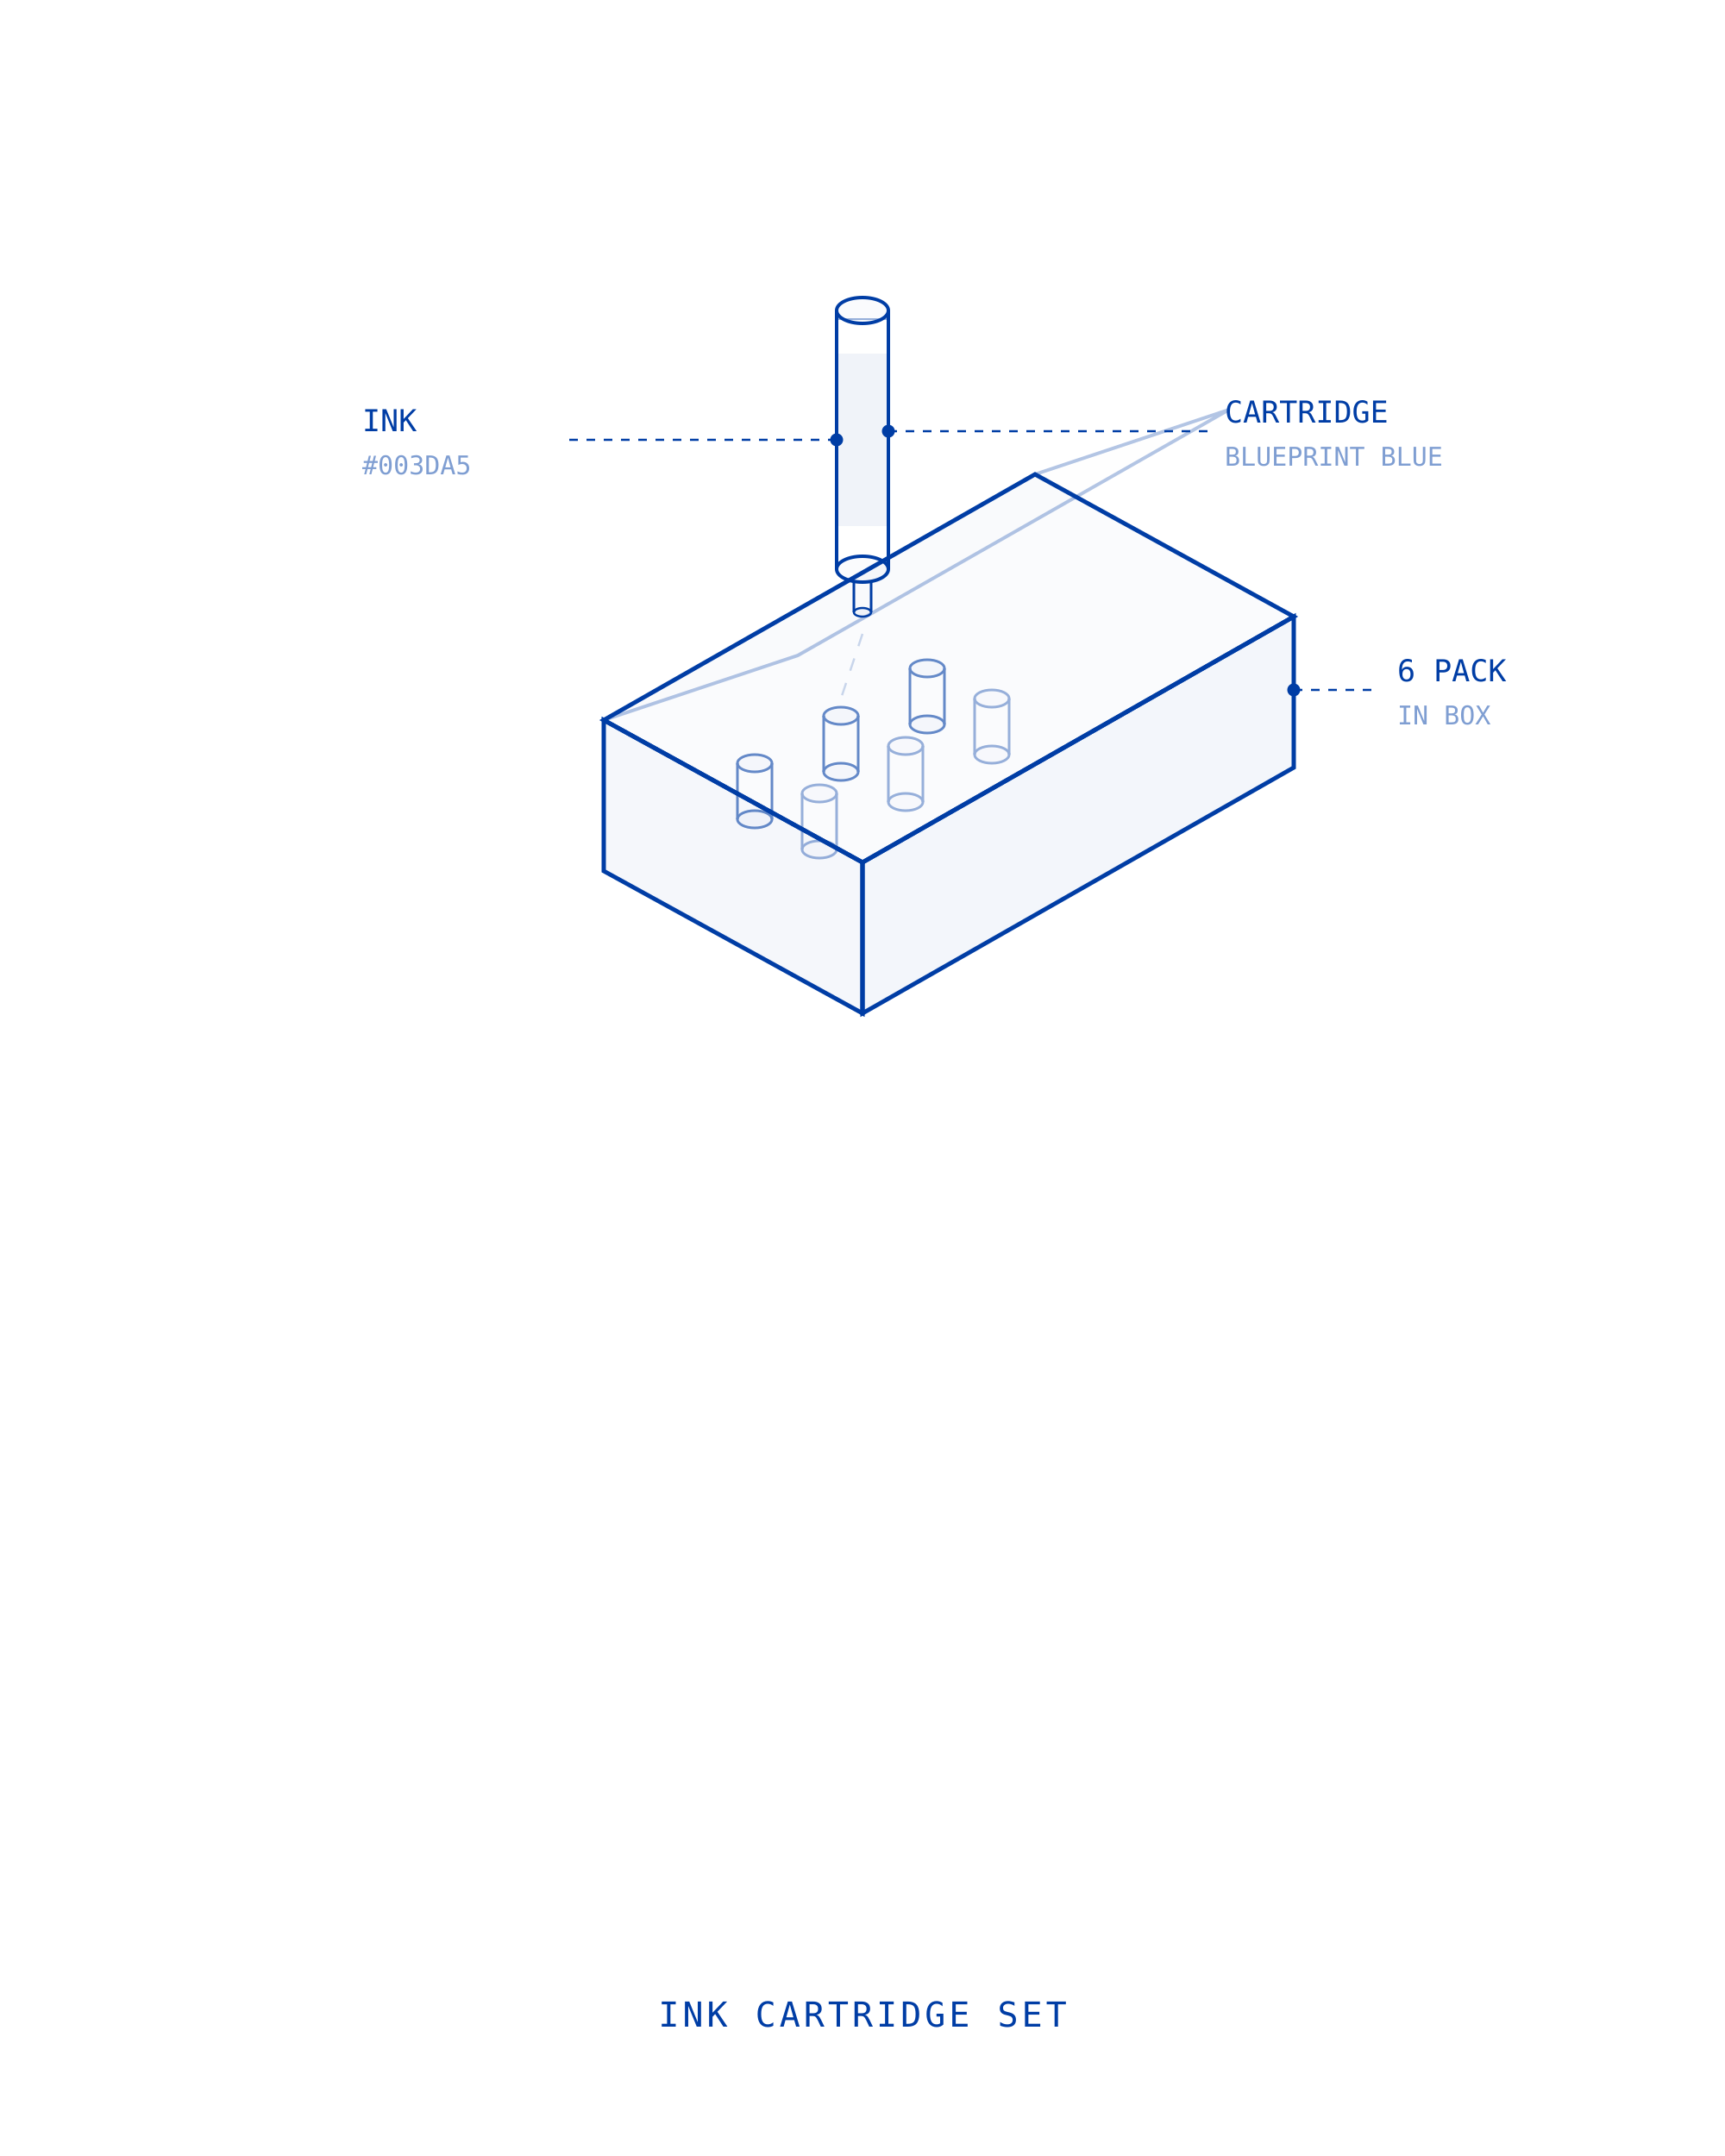
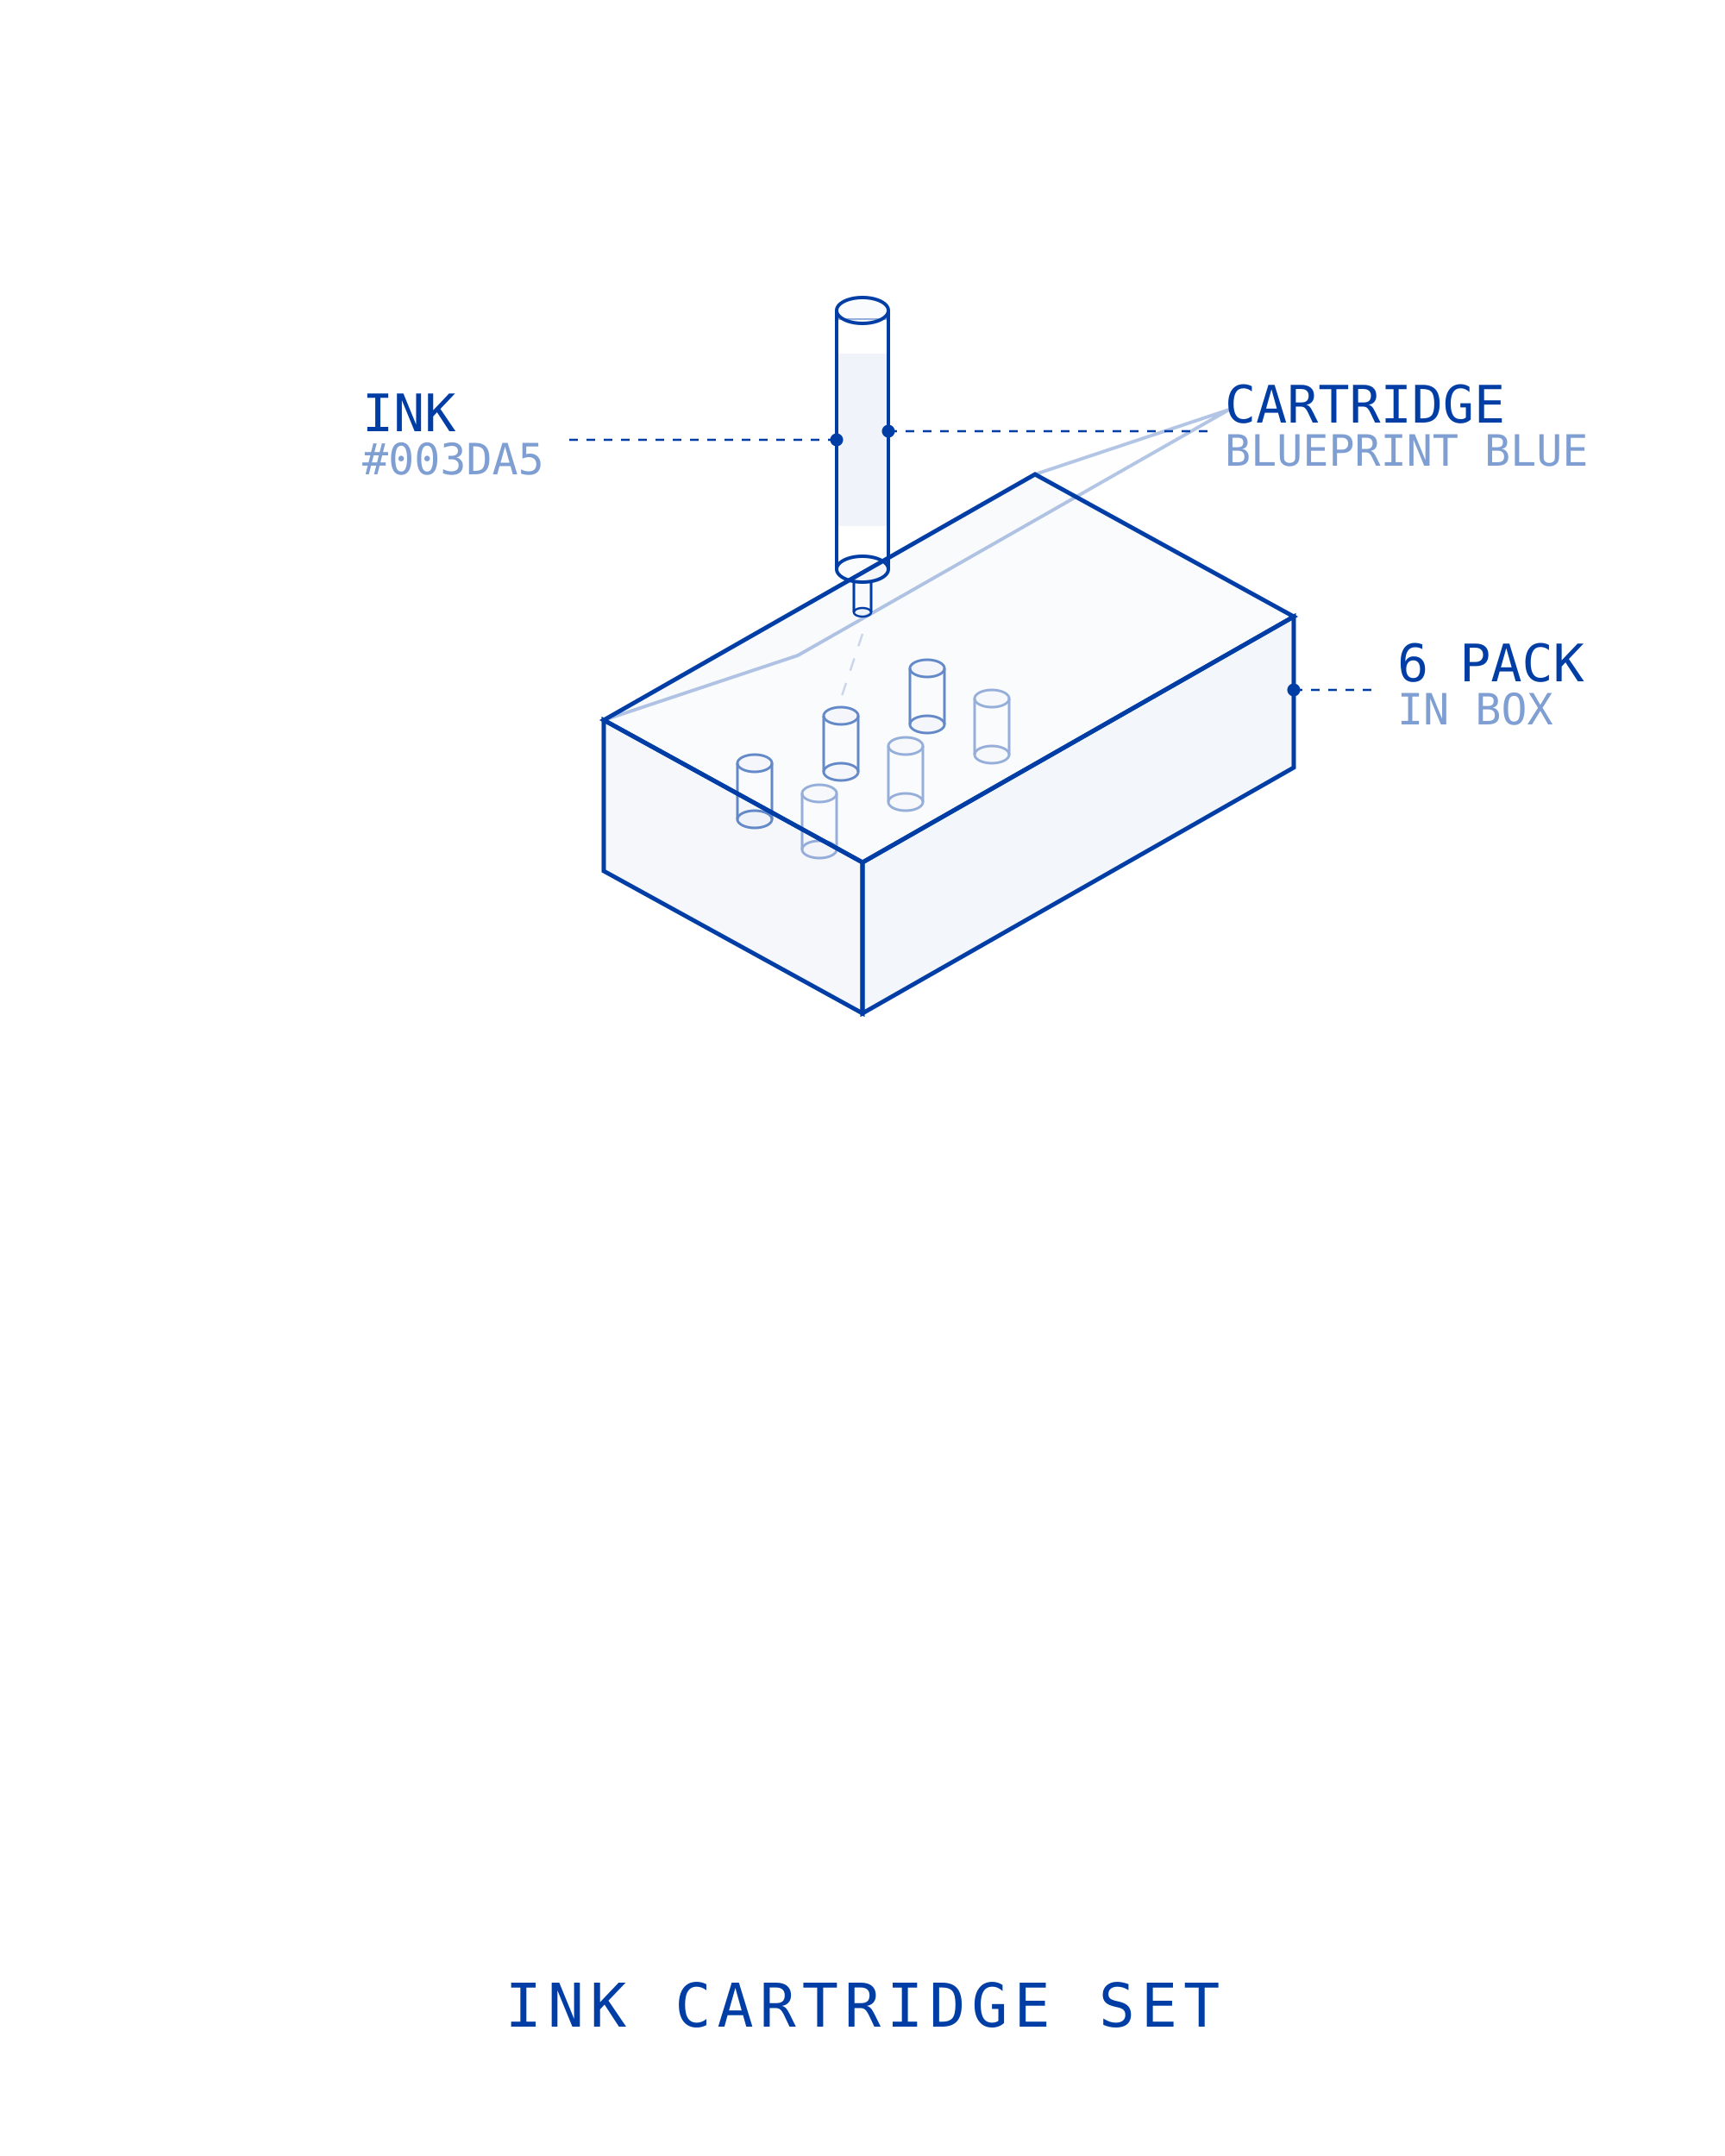
<svg xmlns="http://www.w3.org/2000/svg" viewBox="0 0 400 500" fill="none">
  <defs>
    <clipPath id="box-top-clip">
      <polygon points="200,200 300,143 240,110 140,167" />
    </clipPath>
  </defs>
  <g>
    <ellipse cx="200" cy="72" rx="6" ry="3" stroke="#003DA5" stroke-width="0.8" fill="rgba(0,61,165,0.02)" />
    <line x1="194" y1="72" x2="194" y2="132" stroke="#003DA5" stroke-width="0.8" />
    <line x1="206" y1="72" x2="206" y2="132" stroke="#003DA5" stroke-width="0.8" />
    <ellipse cx="200" cy="132" rx="6" ry="3" stroke="#003DA5" stroke-width="0.8" fill="rgba(0,61,165,0.02)" />
    <rect x="194" y="82" width="12" height="40" fill="rgba(0,61,165,0.06)" stroke="none" />
    <line x1="198" y1="135" x2="198" y2="142" stroke="#003DA5" stroke-width="0.6" />
    <line x1="202" y1="135" x2="202" y2="142" stroke="#003DA5" stroke-width="0.6" />
    <ellipse cx="200" cy="142" rx="2" ry="1" stroke="#003DA5" stroke-width="0.5" fill="rgba(0,61,165,0.04)" />
    <line x1="194" y1="74" x2="206" y2="74" stroke="#003DA5" stroke-width="0.4" opacity="0.4" />
  </g>
  <g>
    <polygon points="200,200 300,143 240,110 140,167" stroke="#003DA5" stroke-width="1" fill="rgba(0,61,165,0.02)" />
    <polygon points="200,200 300,143 300,178 200,235" stroke="#003DA5" stroke-width="1" fill="rgba(0,61,165,0.05)" />
    <polygon points="200,200 140,167 140,202 200,235" stroke="#003DA5" stroke-width="1" fill="rgba(0,61,165,0.04)" />
    <g stroke="#003DA5" stroke-width="0.6" opacity="0.6">
      <ellipse cx="175" cy="177" rx="4" ry="2" fill="rgba(0,61,165,0.04)" />
      <line x1="171" y1="177" x2="171" y2="190" />
      <line x1="179" y1="177" x2="179" y2="190" />
      <ellipse cx="175" cy="190" rx="4" ry="2" fill="rgba(0,61,165,0.04)" />
      <ellipse cx="195" cy="166" rx="4" ry="2" fill="rgba(0,61,165,0.04)" />
      <line x1="191" y1="166" x2="191" y2="179" />
      <line x1="199" y1="166" x2="199" y2="179" />
      <ellipse cx="195" cy="179" rx="4" ry="2" fill="rgba(0,61,165,0.04)" />
      <ellipse cx="215" cy="155" rx="4" ry="2" fill="rgba(0,61,165,0.04)" />
      <line x1="211" y1="155" x2="211" y2="168" />
      <line x1="219" y1="155" x2="219" y2="168" />
      <ellipse cx="215" cy="168" rx="4" ry="2" fill="rgba(0,61,165,0.04)" />
    </g>
    <g stroke="#003DA5" stroke-width="0.6" opacity="0.4">
      <ellipse cx="190" cy="184" rx="4" ry="2" fill="rgba(0,61,165,0.03)" />
      <line x1="186" y1="184" x2="186" y2="197" />
      <line x1="194" y1="184" x2="194" y2="197" />
      <ellipse cx="190" cy="197" rx="4" ry="2" fill="rgba(0,61,165,0.03)" />
      <ellipse cx="210" cy="173" rx="4" ry="2" fill="rgba(0,61,165,0.03)" />
      <line x1="206" y1="173" x2="206" y2="186" />
      <line x1="214" y1="173" x2="214" y2="186" />
      <ellipse cx="210" cy="186" rx="4" ry="2" fill="rgba(0,61,165,0.03)" />
      <ellipse cx="230" cy="162" rx="4" ry="2" fill="rgba(0,61,165,0.03)" />
      <line x1="226" y1="162" x2="226" y2="175" />
      <line x1="234" y1="162" x2="234" y2="175" />
      <ellipse cx="230" cy="175" rx="4" ry="2" fill="rgba(0,61,165,0.03)" />
    </g>
    <g opacity="0.3">
      <polygon points="140,167 240,110 285,95 185,152" stroke="#003DA5" stroke-width="0.8" fill="rgba(0,61,165,0.01)" />
      <line x1="140" y1="167" x2="240" y2="110" stroke="#003DA5" stroke-width="0.5" opacity="0.5" />
    </g>
  </g>
  <g stroke="#003DA5" stroke-width="0.5" stroke-dasharray="3 3" opacity="0.2">
    <line x1="200" y1="147" x2="195" y2="162" />
  </g>
  <g>
    <line x1="206" y1="100" x2="280" y2="100" stroke="#003DA5" stroke-width="0.5" stroke-dasharray="2 2" />
    <circle cx="206" cy="100" r="1.5" fill="#003DA5" />
-     <text x="284" y="98" font-family="'Doto', monospace" font-size="7" fill="#003DA5">CARTRIDGE</text>
-     <text x="284" y="108" font-family="'Doto', monospace" font-size="6" fill="#003DA5" opacity="0.5">BLUEPRINT BLUE</text>
+     <text x="284" y="98" font-family="'Doto', monospace" font-size="12" fill="#003DA5">CARTRIDGE</text>
+     <text x="284" y="108" font-family="'Doto', monospace" font-size="10" fill="#003DA5" opacity="0.5">BLUEPRINT BLUE</text>
    <line x1="300" y1="160" x2="320" y2="160" stroke="#003DA5" stroke-width="0.5" stroke-dasharray="2 2" />
    <circle cx="300" cy="160" r="1.5" fill="#003DA5" />
-     <text x="324" y="158" font-family="'Doto', monospace" font-size="7" fill="#003DA5">6 PACK</text>
-     <text x="324" y="168" font-family="'Doto', monospace" font-size="6" fill="#003DA5" opacity="0.5">IN BOX</text>
+     <text x="324" y="158" font-family="'Doto', monospace" font-size="12" fill="#003DA5">6 PACK</text>
+     <text x="324" y="168" font-family="'Doto', monospace" font-size="10" fill="#003DA5" opacity="0.5">IN BOX</text>
    <line x1="194" y1="102" x2="130" y2="102" stroke="#003DA5" stroke-width="0.5" stroke-dasharray="2 2" />
    <circle cx="194" cy="102" r="1.5" fill="#003DA5" />
-     <text x="84" y="100" font-family="'Doto', monospace" font-size="7" fill="#003DA5">INK</text>
-     <text x="84" y="110" font-family="'Doto', monospace" font-size="6" fill="#003DA5" opacity="0.5">#003DA5</text>
+     <text x="84" y="100" font-family="'Doto', monospace" font-size="12" fill="#003DA5">INK</text>
+     <text x="84" y="110" font-family="'Doto', monospace" font-size="10" fill="#003DA5" opacity="0.5">#003DA5</text>
  </g>
-   <text x="200" y="470" font-family="'Doto', monospace" font-size="8" fill="#003DA5" text-anchor="middle" letter-spacing="0.1em">
+   <text x="200" y="470" font-family="'Doto', monospace" font-size="14" fill="#003DA5" text-anchor="middle" letter-spacing="0.1em">
    INK CARTRIDGE SET
  </text>
</svg>
